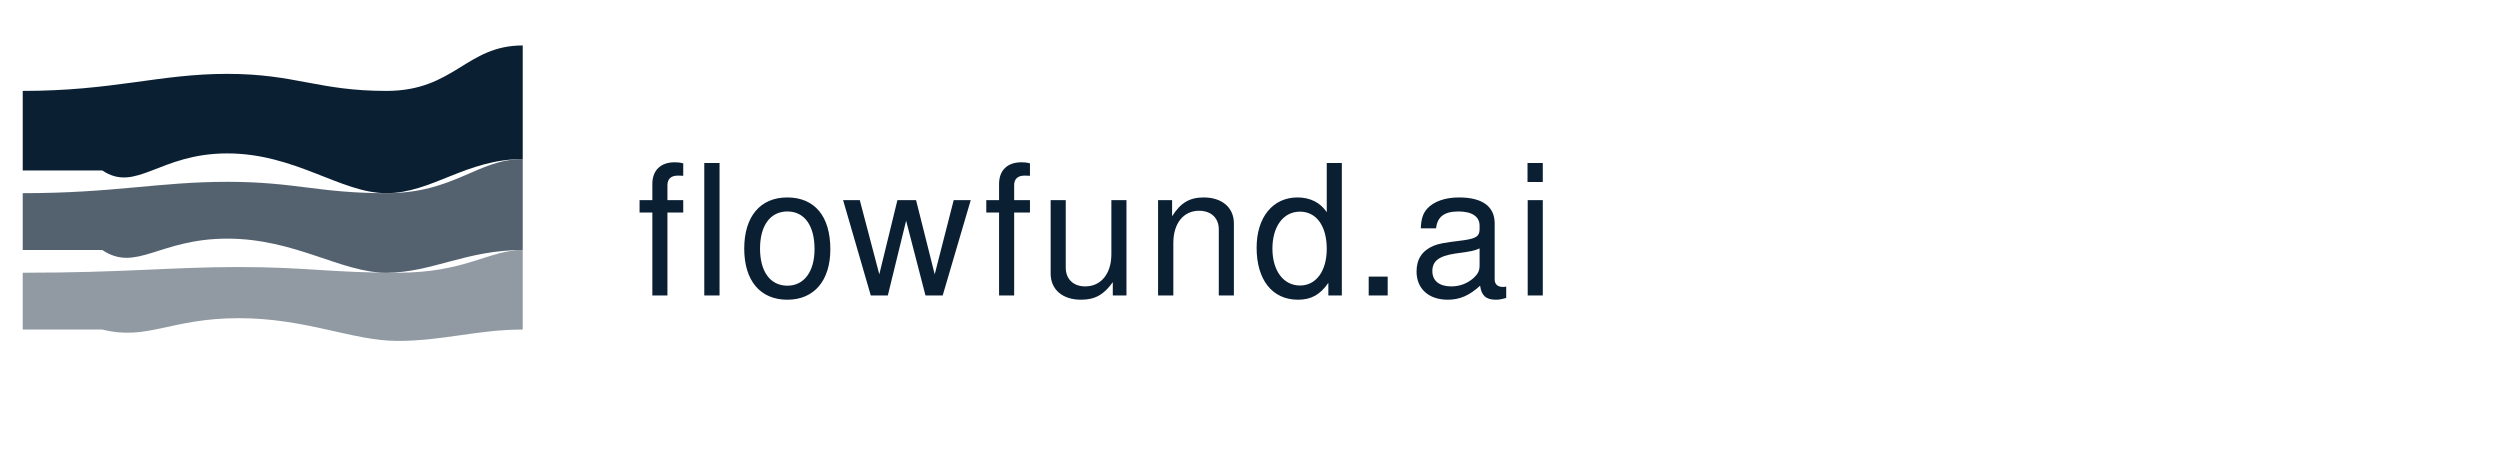
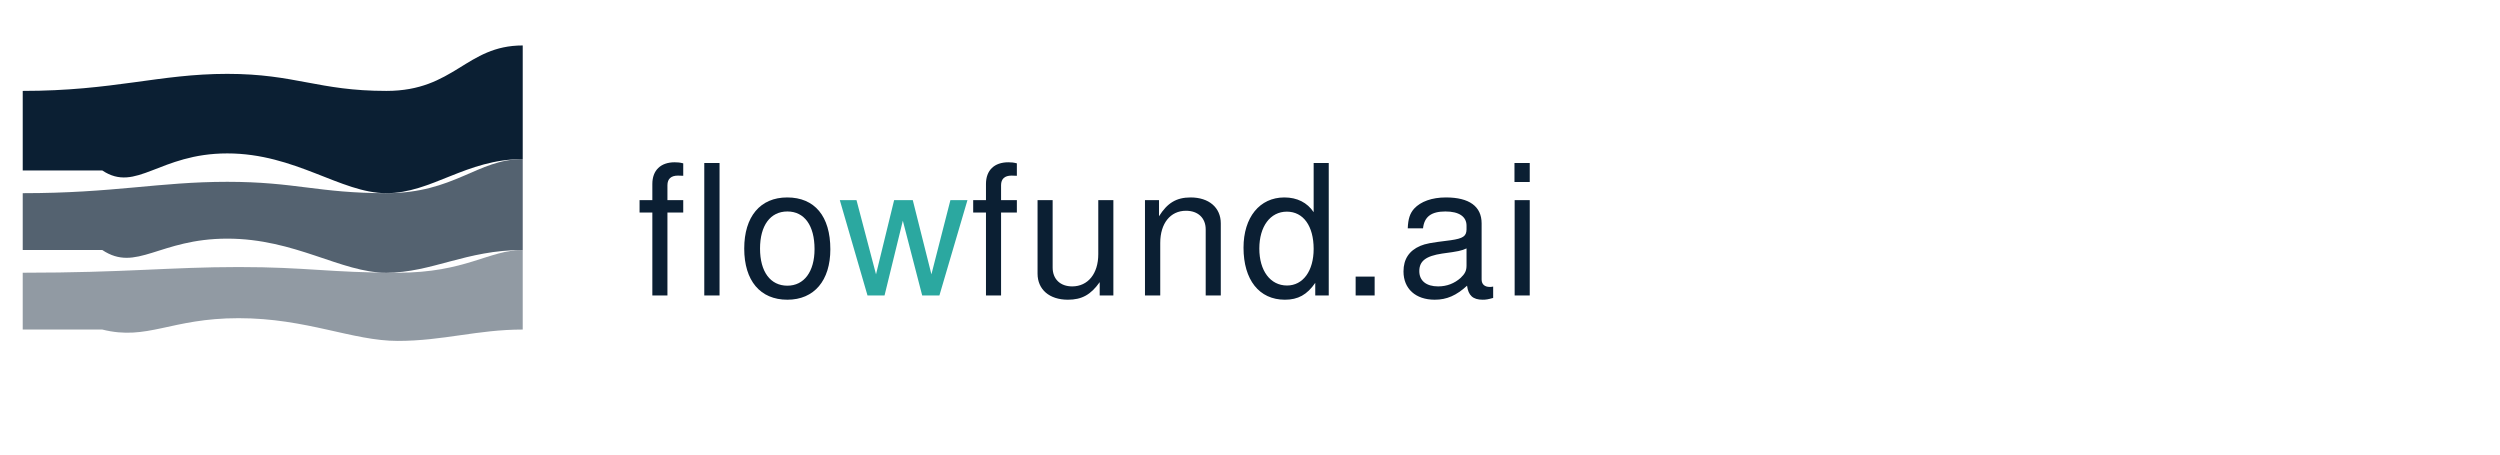
<svg xmlns="http://www.w3.org/2000/svg" viewBox="0 0 220 40" role="img" aria-label="flowfund.ai">
  <g transform="translate(0,4)">
    <path fill="#0B1F33" d="M2 4 C10 4 14 2.5 20 2.5 S28 4 34 4 S41 0 46 0 L46 10 C41 10 38 13 34 13 S26 9.5 20 9.5 S12 13 9 11 L2 11 Z" />
    <path fill="#0B1F33" opacity="0.7" d="M2 13 C10 13 14 12 20 12 S28 13 34 13 S42 10 46 10 L46 18 C41 18 38 20 34 20 S26 17 20 17 S12 20 9 18 L2 18 Z" />
    <path fill="#0B1F33" opacity="0.45" d="M2 20 C11 20 15 19.5 21 19.5 S29 20 35 20 S43 18 46 18 L46 25 C42 25 39 26 35 26 S27 24 21 24 S13 26 9 25 L2 25 Z" />
  </g>
-   <text x="56" y="26" fill="#0B1F33" font-family="'Outfit', 'Helvetica Neue', Helvetica, Arial, sans-serif" font-size="16" font-weight="500" letter-spacing="0.03em">flowfund<tspan opacity="0.5" font-weight="400">.ai</tspan>
+   <text x="56" y="26" fill="#0B1F33" font-family="'Outfit', 'Helvetica Neue', Helvetica, Arial, sans-serif" font-size="16" font-weight="500" letter-spacing="0.03em">flo<tspan fill="#2BA8A0">w</tspan>fund<tspan opacity="0.5" font-weight="400">.ai</tspan>
  </text>
</svg>
